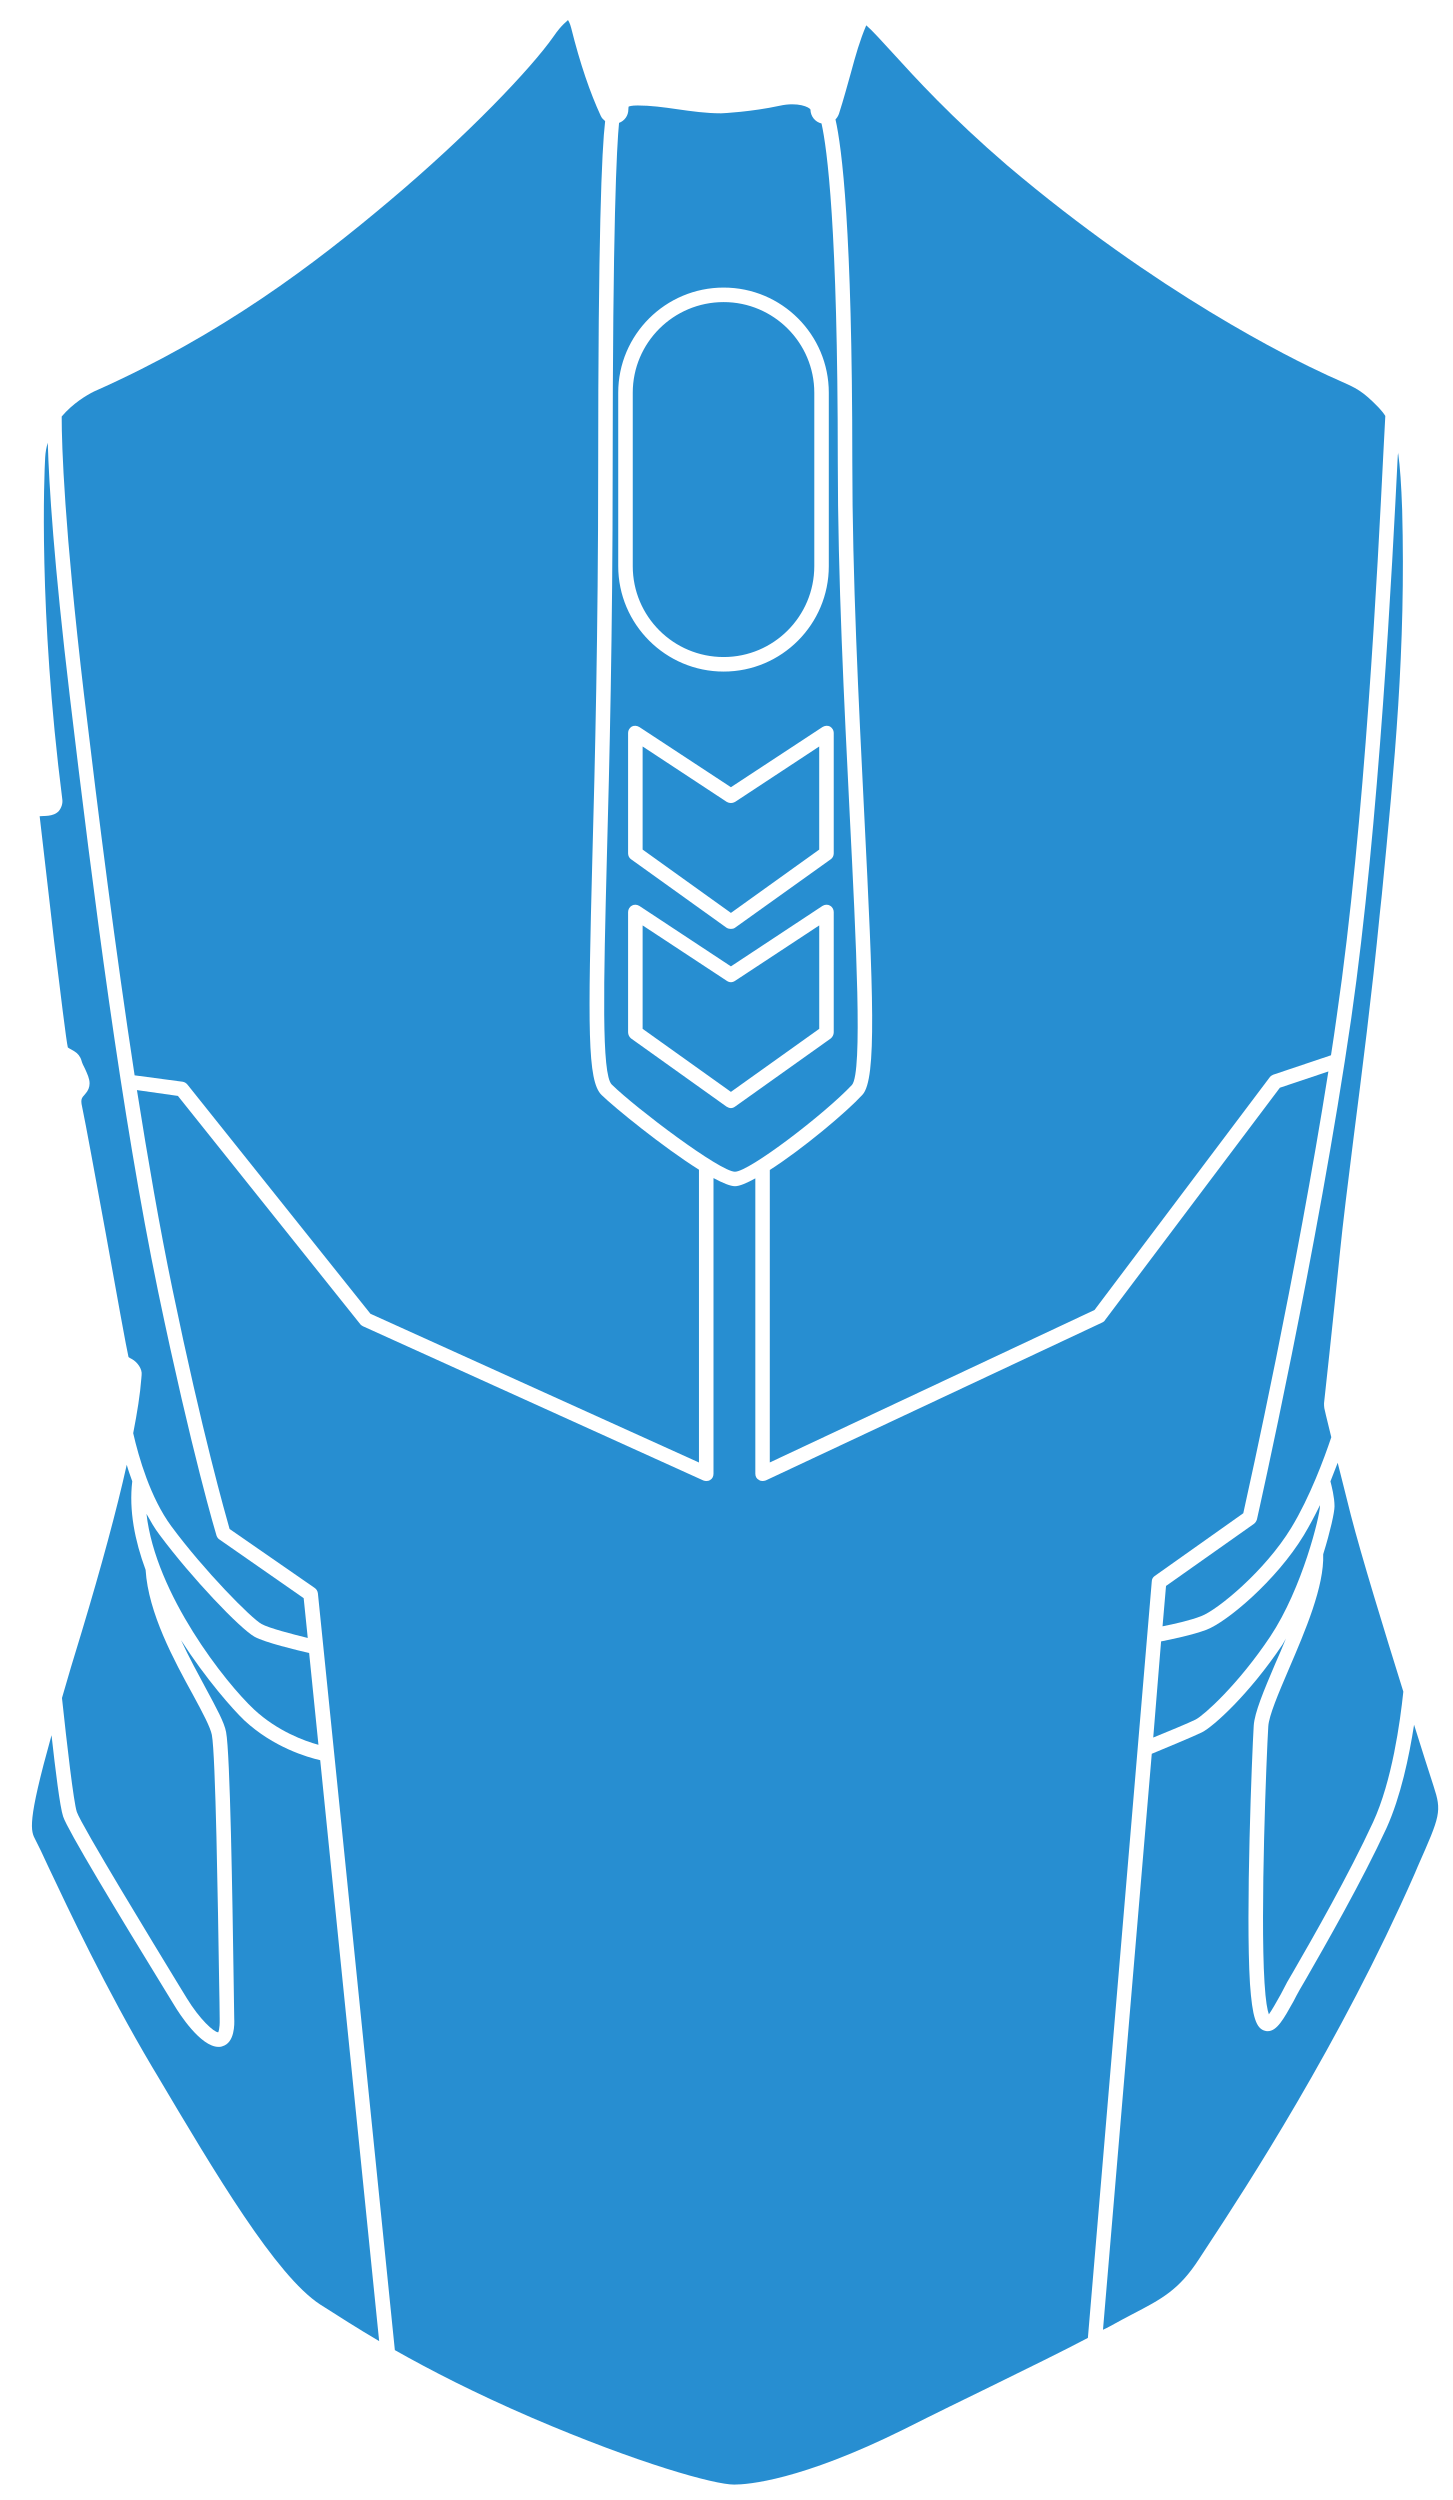
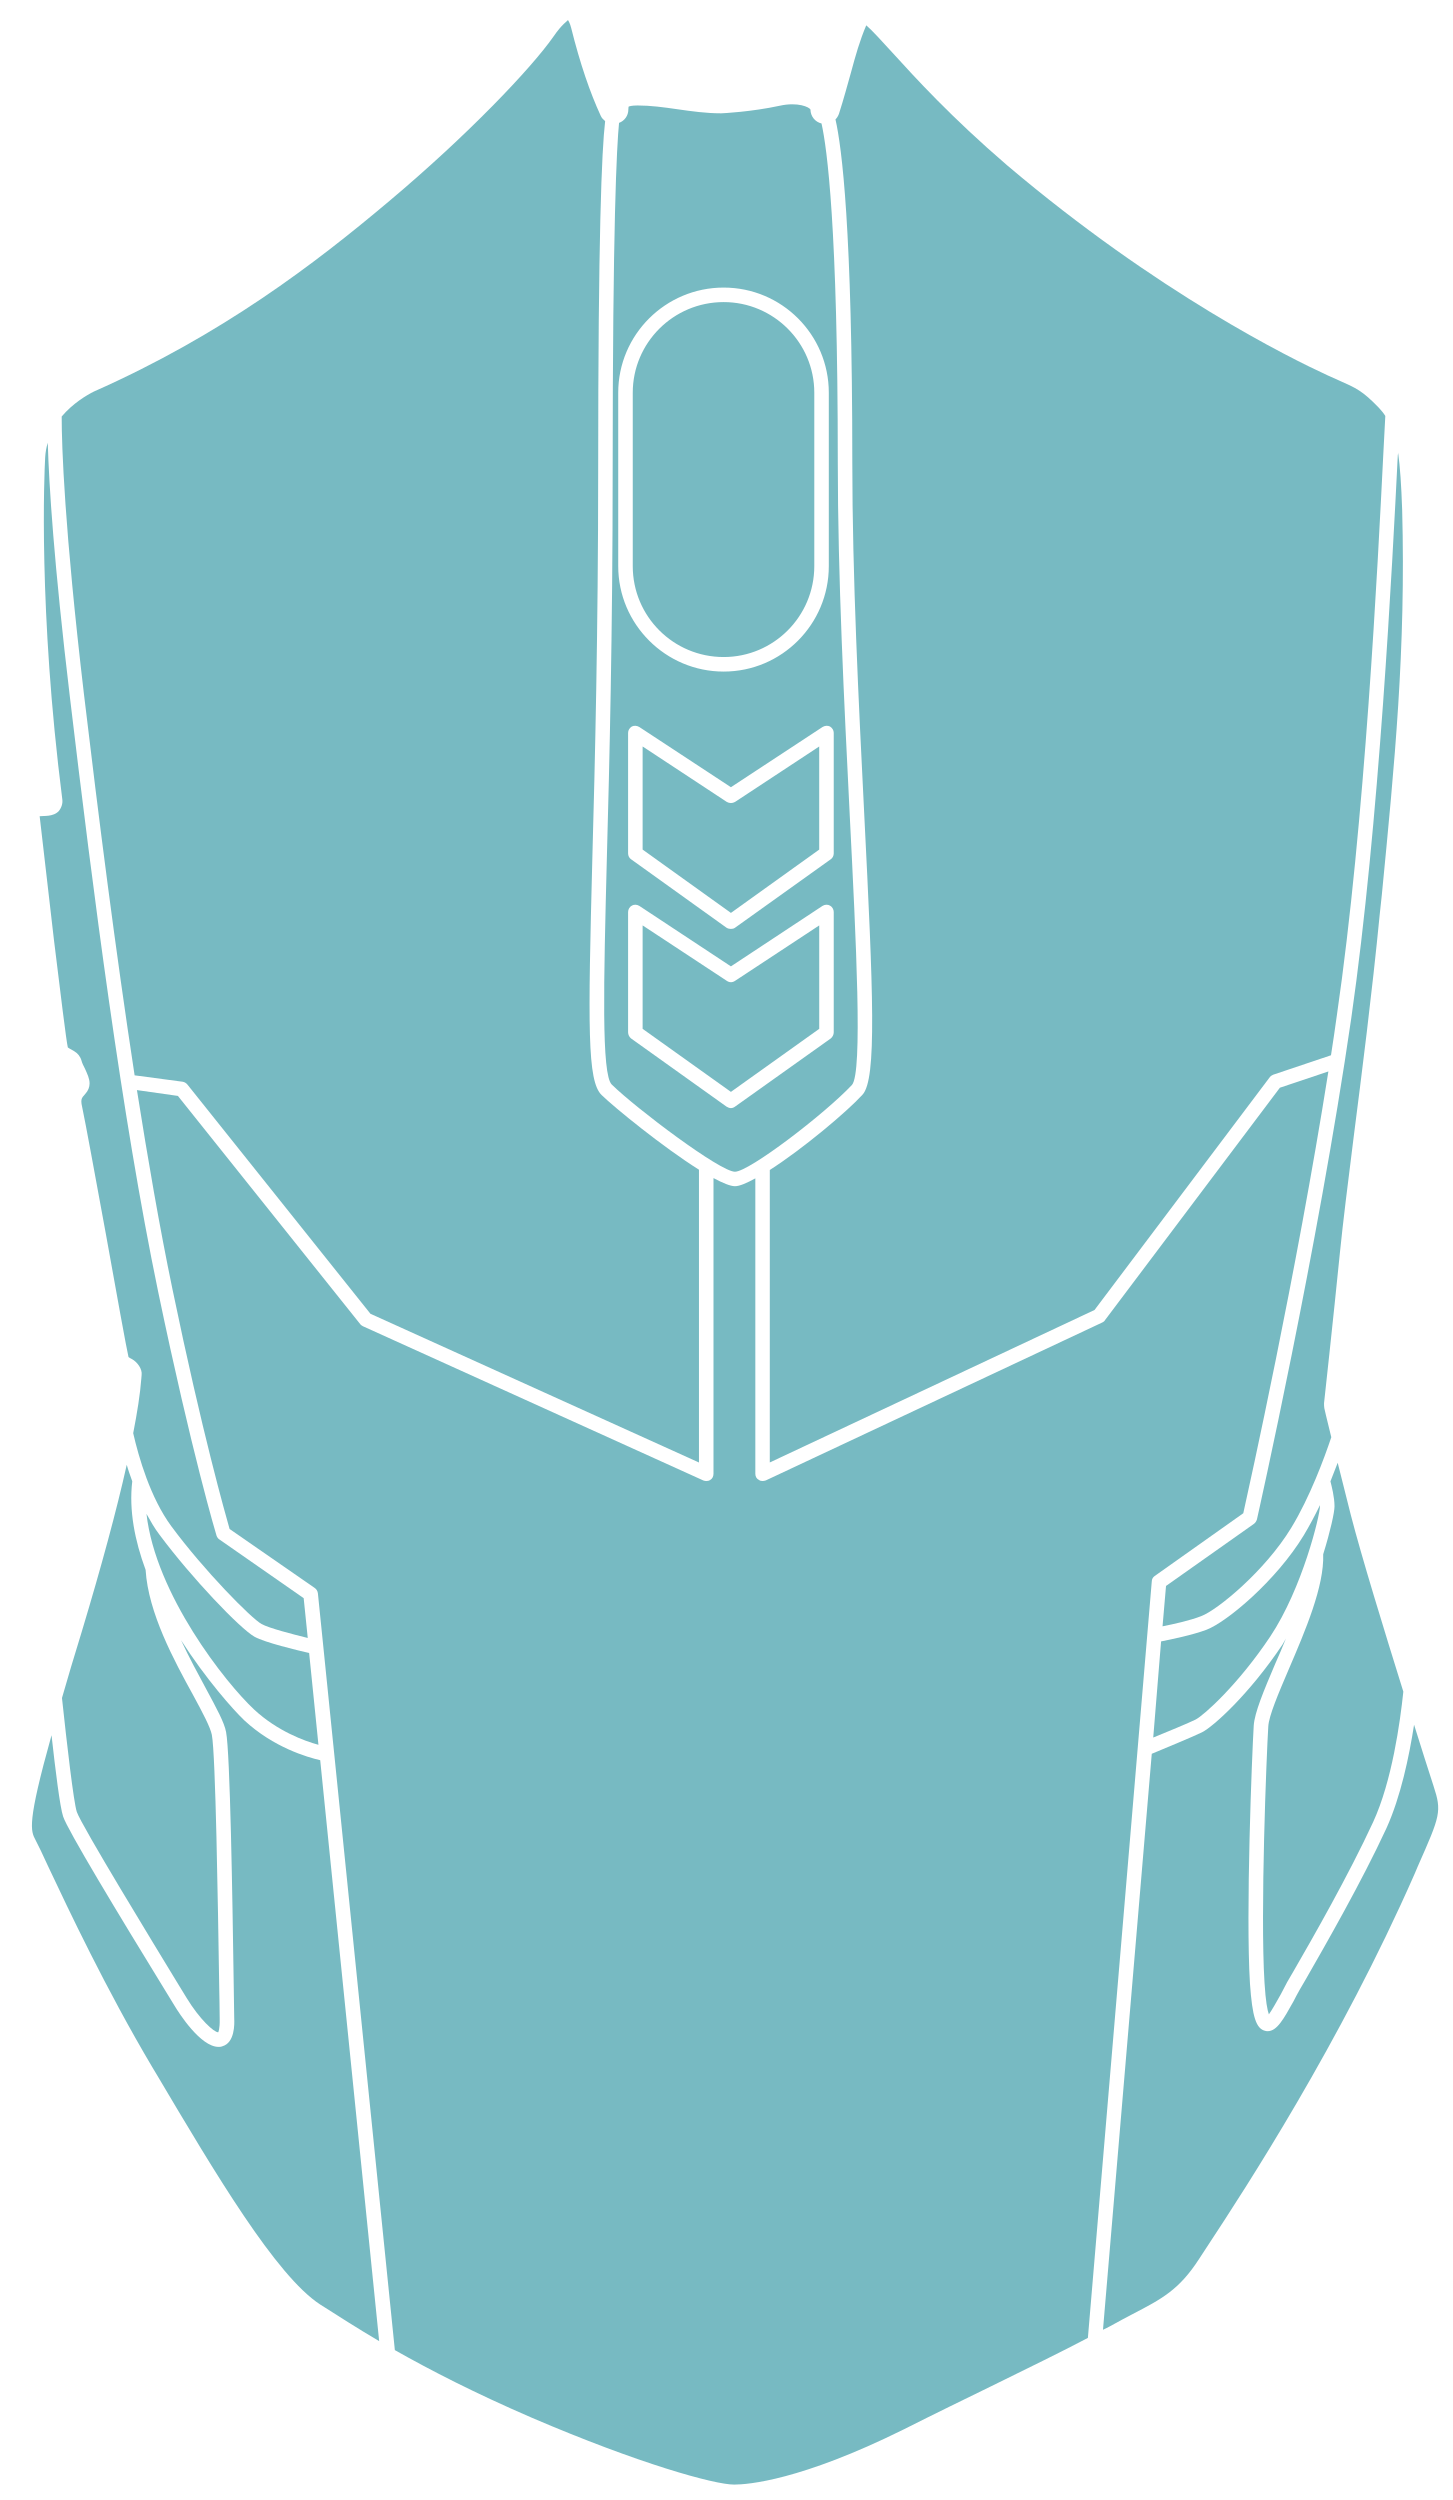
- <svg xmlns="http://www.w3.org/2000/svg" width="280pt" height="482pt" version="1.1" viewBox="0 0 280 482" id="svg380" fill="#278ED1">
+ <svg xmlns="http://www.w3.org/2000/svg" width="280pt" height="482pt" version="1.1" viewBox="0 0 280 482" id="svg380" fill="#77BAC2">
  <defs id="defs350">
    <symbol id="u" overflow="visible">
      <path d="m 18.766,-1.125 c -0.969,0.5 -1.98,0.875 -3.031,1.125 -1.043,0.258 -2.137,0.391 -3.281,0.391 -3.398,0 -6.09,-0.945 -8.078,-2.844 -1.992,-1.906 -2.984,-4.484 -2.984,-7.734 0,-3.258 0.992,-5.836 2.984,-7.734 1.988,-1.906 4.68,-2.859 8.078,-2.859 1.145,0 2.238,0.133 3.281,0.391 1.051,0.25 2.062,0.625 3.031,1.125 v 4.219 c -0.98,-0.656 -1.945,-1.141 -2.891,-1.453 -0.949,-0.312 -1.949,-0.469 -3,-0.469 -1.875,0 -3.352,0.605 -4.422,1.812 -1.074,1.199 -1.609,2.856 -1.609,4.969 0,2.106 0.535,3.762 1.609,4.969 1.07,1.199 2.547,1.797 4.422,1.797 1.051,0 2.051,-0.148 3,-0.453 0.945,-0.312 1.91,-0.801 2.891,-1.469 z" id="path287" />
    </symbol>
    <symbol id="b" overflow="visible">
      <path d="m 13.734,-11.141 c -0.438,-0.195 -0.871,-0.344 -1.297,-0.438 -0.418,-0.102 -0.84,-0.156 -1.266,-0.156 -1.262,0 -2.231,0.406 -2.906,1.219 -0.68,0.805 -1.016,1.953 -1.016,3.453 v 7.062 H 2.359 v -15.312 h 4.891 v 2.516 c 0.625,-1 1.344,-1.727 2.156,-2.188 0.82,-0.469 1.801,-0.703 2.938,-0.703 0.164,0 0.344,0.012 0.531,0.031 0.195,0.012 0.477,0.039 0.844,0.078 z" id="path290" />
    </symbol>
    <symbol id="a" overflow="visible">
      <path d="m 17.641,-7.703 v 1.406 H 6.188 c 0.125,1.148 0.539,2.008 1.25,2.578 0.707,0.574 1.703,0.859 2.984,0.859 1.031,0 2.082,-0.148 3.156,-0.453 1.082,-0.312 2.191,-0.773 3.328,-1.391 v 3.766 c -1.156,0.438 -2.312,0.766 -3.469,0.984 -1.156,0.227 -2.312,0.344 -3.469,0.344 -2.773,0 -4.93,-0.703 -6.469,-2.109 -1.531,-1.406 -2.297,-3.379 -2.297,-5.922 0,-2.5 0.754,-4.461 2.266,-5.891 1.508,-1.438 3.582,-2.156 6.219,-2.156 2.406,0 4.332,0.73 5.781,2.188 1.445,1.449 2.172,3.383 2.172,5.797 z m -5.031,-1.625 c 0,-0.926 -0.273,-1.672 -0.812,-2.234 -0.543,-0.57 -1.25,-0.859 -2.125,-0.859 -0.949,0 -1.719,0.266 -2.312,0.797 -0.594,0.531 -0.965,1.297 -1.109,2.297 z" id="path293" />
    </symbol>
    <symbol id="k" overflow="visible">
      <path d="m 9.219,-6.891 c -1.023,0 -1.793,0.172 -2.312,0.516 -0.512,0.344 -0.766,0.855 -0.766,1.531 0,0.625 0.207,1.117 0.625,1.469 0.414,0.344 0.988,0.516 1.719,0.516 0.926,0 1.703,-0.328 2.328,-0.984 0.633,-0.664 0.953,-1.492 0.953,-2.484 v -0.562 z m 7.469,-1.844 V 0 h -4.922 v -2.266 c -0.656,0.93 -1.398,1.605 -2.219,2.031 -0.824,0.414 -1.824,0.625 -3,0.625 -1.586,0 -2.871,-0.457 -3.859,-1.375 -0.992,-0.926 -1.484,-2.129 -1.484,-3.609 0,-1.789 0.613,-3.102 1.844,-3.938 1.238,-0.844 3.18,-1.266 5.828,-1.266 h 2.891 v -0.391 c 0,-0.77 -0.309,-1.332 -0.922,-1.688 -0.617,-0.363 -1.57,-0.547 -2.859,-0.547 -1.055,0 -2.031,0.105 -2.938,0.312 -0.898,0.211 -1.73,0.523 -2.5,0.938 v -3.734 c 1.039,-0.25 2.086,-0.441 3.141,-0.578 1.062,-0.133 2.125,-0.203 3.188,-0.203 2.758,0 4.75,0.547 5.969,1.641 1.227,1.086 1.844,2.856 1.844,5.312 z" id="path296" />
    </symbol>
    <symbol id="d" overflow="visible">
      <path d="m 7.703,-19.656 v 4.344 H 12.75 v 3.5 H 7.703 v 6.5 c 0,0.711 0.141,1.188 0.422,1.438 0.281,0.25 0.836,0.375 1.672,0.375 h 2.516 v 3.5 h -4.188 c -1.938,0 -3.312,-0.398 -4.125,-1.203 -0.805,-0.812 -1.203,-2.18 -1.203,-4.109 v -6.5 h -2.422 v -3.5 h 2.422 v -4.344 z" id="path299" />
    </symbol>
    <symbol id="j" overflow="visible">
      <path d="m 12.766,-13.078 v -8.203 h 4.922 V -1e-4 H 12.766 v -2.219 c -0.668,0.906 -1.406,1.57 -2.219,1.984 -0.813,0.414 -1.758,0.625 -2.828,0.625 -1.887,0 -3.434,-0.75 -4.641,-2.25 -1.211,-1.5 -1.812,-3.426 -1.812,-5.781 0,-2.363 0.602,-4.297 1.812,-5.797 1.207,-1.5 2.754,-2.25 4.641,-2.25 1.062,0 2,0.215 2.812,0.641 0.82,0.43 1.566,1.086 2.234,1.969 z m -3.219,9.922 c 1.039,0 1.836,-0.379 2.391,-1.141 0.551,-0.77 0.828,-1.883 0.828,-3.344 0,-1.457 -0.277,-2.566 -0.828,-3.328 -0.555,-0.77 -1.352,-1.156 -2.391,-1.156 -1.043,0 -1.84,0.387 -2.391,1.156 -0.555,0.762 -0.828,1.871 -0.828,3.328 0,1.461 0.273,2.574 0.828,3.344 0.551,0.762 1.348,1.141 2.391,1.141 z" id="path302" />
    </symbol>
    <symbol id="i" overflow="visible">
      <path d="m 10.5,-3.156 c 1.051,0 1.852,-0.379 2.406,-1.141 0.551,-0.77 0.828,-1.883 0.828,-3.344 0,-1.457 -0.277,-2.566 -0.828,-3.328 -0.555,-0.77 -1.355,-1.156 -2.406,-1.156 -1.055,0 -1.859,0.387 -2.422,1.156 -0.555,0.773 -0.828,1.883 -0.828,3.328 0,1.449 0.273,2.559 0.828,3.328 0.562,0.773 1.367,1.156 2.422,1.156 z m -3.25,-9.922 c 0.676,-0.883 1.422,-1.539 2.234,-1.969 0.82,-0.426 1.766,-0.641 2.828,-0.641 1.895,0 3.445,0.75 4.656,2.25 1.207,1.5 1.812,3.434 1.812,5.797 0,2.356 -0.605,4.281 -1.812,5.781 -1.211,1.5 -2.762,2.25 -4.656,2.25 -1.062,0 -2.008,-0.211 -2.828,-0.625 C 8.672,-0.66 7.926,-1.32 7.25,-2.219 V -2e-5 H 2.359 v -21.281 H 7.25 Z" id="path305" />
    </symbol>
    <symbol id="h" overflow="visible">
      <path d="m 0.344,-15.312 h 4.891 l 4.125,10.391 3.5,-10.391 h 4.891 l -6.438,16.766 c -0.648,1.695 -1.402,2.883 -2.266,3.562 -0.867,0.688 -2,1.031 -3.406,1.031 H 2.797 V 2.829 h 1.531 c 0.832,0 1.438,-0.137 1.812,-0.406 C 6.523,2.161 6.82,1.692 7.031,1.016 L 7.172,0.595 Z" id="path308" />
    </symbol>
    <symbol id="g" overflow="visible">
      <path d="M 14.953,-3.719 H 6.734 L 5.422,0 H 0.141 L 7.703,-20.406 h 6.266 L 21.531,0 H 16.25 Z M 8.047,-7.5 h 5.578 l -2.781,-8.125 z" id="path311" />
    </symbol>
    <symbol id="t" overflow="visible">
      <path d="M 2.359,-21.281 H 7.25 V 0 H 2.359 Z" id="path314" />
    </symbol>
    <symbol id="c" overflow="visible">
      <path d="m 9.641,-12.188 c -1.086,0 -1.914,0.391 -2.484,1.172 -0.574,0.781 -0.859,1.906 -0.859,3.375 0,1.469 0.285,2.594 0.859,3.375 0.57,0.773 1.398,1.156 2.484,1.156 1.062,0 1.875,-0.383 2.438,-1.156 0.57,-0.781 0.859,-1.906 0.859,-3.375 0,-1.469 -0.289,-2.594 -0.859,-3.375 -0.562,-0.781 -1.375,-1.172 -2.438,-1.172 z m 0,-3.5 c 2.633,0 4.691,0.715 6.172,2.141 1.477,1.418 2.219,3.387 2.219,5.906 0,2.512 -0.742,4.481 -2.219,5.906 C 14.332,-0.317 12.273,0.39 9.641,0.39 6.992,0.39 4.926,-0.317 3.438,-1.735 1.945,-3.161 1.203,-5.13 1.203,-7.641 c 0,-2.519 0.742,-4.488 2.234,-5.906 1.488,-1.426 3.555,-2.141 6.203,-2.141 z" id="path317" />
    </symbol>
    <symbol id="f" overflow="visible">
      <path d="M 17.75,-9.328 V 0 h -4.922 v -7.141 c 0,-1.32 -0.031,-2.234 -0.094,-2.734 -0.062,-0.5 -0.168,-0.867 -0.312,-1.109 -0.188,-0.312 -0.449,-0.555 -0.781,-0.734 -0.324,-0.176 -0.695,-0.266 -1.109,-0.266 -1.023,0 -1.824,0.398 -2.406,1.188 -0.586,0.781 -0.875,1.871 -0.875,3.266 V -1e-4 H 2.359 v -15.312 H 7.25 v 2.234 c 0.738,-0.883 1.52,-1.539 2.344,-1.969 0.832,-0.426 1.75,-0.641 2.75,-0.641 1.77,0 3.113,0.547 4.031,1.641 0.914,1.086 1.375,2.656 1.375,4.719 z" id="path320" />
    </symbol>
    <symbol id="e" overflow="visible">
      <path d="m 12.422,-21.281 v 3.219 H 9.719 c -0.688,0 -1.172,0.125 -1.453,0.375 -0.273,0.25 -0.406,0.688 -0.406,1.312 v 1.062 h 4.188 v 3.5 H 7.86 V -2e-4 h -4.891 v -11.812 h -2.438 v -3.5 h 2.438 v -1.062 c 0,-1.664 0.461,-2.898 1.391,-3.703 0.926,-0.801 2.367,-1.203 4.328,-1.203 z" id="path323" />
    </symbol>
    <symbol id="s" overflow="visible">
      <path d="m 0.422,-15.312 h 4.891 l 3.828,10.578 3.797,-10.578 h 4.906 L 11.812,0 h -5.375 z" id="path326" />
    </symbol>
    <symbol id="r" overflow="visible">
      <path d="m 16.547,-12.766 c 0.613,-0.945 1.348,-1.672 2.203,-2.172 0.852,-0.5 1.789,-0.75 2.812,-0.75 1.758,0 3.098,0.547 4.016,1.641 0.926,1.086 1.391,2.656 1.391,4.719 V -4e-4 h -4.922 v -7.984 -0.359 c 0.008,-0.133 0.016,-0.32 0.016,-0.562 0,-1.082 -0.164,-1.863 -0.484,-2.344 -0.312,-0.488 -0.824,-0.734 -1.531,-0.734 -0.93,0 -1.648,0.387 -2.156,1.156 -0.512,0.762 -0.773,1.867 -0.781,3.312 v 7.516 h -4.922 v -7.984 c 0,-1.695 -0.148,-2.785 -0.438,-3.266 -0.293,-0.488 -0.812,-0.734 -1.562,-0.734 -0.938,0 -1.664,0.387 -2.172,1.156 -0.512,0.762 -0.766,1.859 -0.766,3.297 v 7.531 h -4.922 v -15.312 h 4.922 v 2.234 c 0.602,-0.863 1.289,-1.516 2.062,-1.953 0.781,-0.438 1.641,-0.656 2.578,-0.656 1.062,0 2,0.258 2.812,0.766 0.812,0.512 1.426,1.23 1.844,2.156 z" id="path329" />
    </symbol>
    <symbol id="q" overflow="visible">
      <path d="M 17.75,-9.328 V 0 h -4.922 v -7.109 c 0,-1.344 -0.031,-2.266 -0.094,-2.766 -0.062,-0.5 -0.168,-0.867 -0.312,-1.109 -0.188,-0.312 -0.449,-0.555 -0.781,-0.734 -0.324,-0.176 -0.695,-0.266 -1.109,-0.266 -1.023,0 -1.824,0.398 -2.406,1.188 -0.586,0.781 -0.875,1.871 -0.875,3.266 V -1e-4 H 2.359 v -21.281 H 7.25 v 8.203 c 0.738,-0.883 1.52,-1.539 2.344,-1.969 0.832,-0.426 1.75,-0.641 2.75,-0.641 1.77,0 3.113,0.547 4.031,1.641 0.914,1.086 1.375,2.656 1.375,4.719 z" id="path332" />
    </symbol>
    <symbol id="p" overflow="visible">
      <path d="m 2.578,-20.406 h 5.875 l 7.422,14 v -14 h 4.984 V 0 h -5.875 L 7.562,-14 V 0 H 2.578 Z" id="path335" />
    </symbol>
    <symbol id="o" overflow="visible">
      <path d="m 2.188,-5.969 v -9.344 h 4.922 v 1.531 c 0,0.836 -0.008,1.875 -0.016,3.125 -0.012,1.25 -0.016,2.086 -0.016,2.5 0,1.242 0.031,2.133 0.094,2.672 0.07,0.543 0.18,0.934 0.328,1.172 0.207,0.324 0.473,0.574 0.797,0.75 0.32,0.168 0.691,0.25 1.109,0.25 1.02,0 1.82,-0.391 2.406,-1.172 0.582,-0.781 0.875,-1.867 0.875,-3.266 v -7.562 h 4.891 V -6e-4 H 12.688 V -2.219 C 11.945,-1.321 11.164,-0.661 10.344,-0.235 9.519,0.179 8.609,0.39 7.609,0.39 5.848,0.39 4.504,-0.149 3.578,-1.235 2.648,-2.317 2.188,-3.895 2.188,-5.969 Z" id="path338" />
    </symbol>
    <symbol id="n" overflow="visible">
      <path d="m 2.578,-20.406 h 8.734 c 2.594,0 4.582,0.578 5.969,1.734 1.395,1.148 2.094,2.789 2.094,4.922 0,2.137 -0.699,3.781 -2.094,4.938 -1.387,1.156 -3.375,1.734 -5.969,1.734 H 7.828 V 3e-4 h -5.25 z m 5.25,3.812 v 5.703 H 10.75 c 1.02,0 1.805,-0.25 2.359,-0.75 0.562,-0.5 0.844,-1.203 0.844,-2.109 0,-0.914 -0.281,-1.617 -0.844,-2.109 -0.555,-0.488 -1.34,-0.734 -2.359,-0.734 z" id="path341" />
    </symbol>
    <symbol id="m" overflow="visible">
      <path d="M 2.359,-15.312 H 7.25 v 15.031 c 0,2.051 -0.496,3.617 -1.484,4.703 -0.98,1.082 -2.406,1.625 -4.281,1.625 H -0.938 V 2.828 h 0.859 c 0.926,0 1.562,-0.211 1.906,-0.625 0.352,-0.418 0.531,-1.246 0.531,-2.484 z m 0,-5.969 H 7.25 v 4 H 2.359 Z" id="path344" />
    </symbol>
    <symbol id="l" overflow="visible">
      <path d="m 14.719,-14.828 v 3.984 c -0.656,-0.457 -1.324,-0.797 -2,-1.016 -0.668,-0.219 -1.359,-0.328 -2.078,-0.328 -1.367,0 -2.434,0.402 -3.203,1.203 -0.762,0.793 -1.141,1.906 -1.141,3.344 0,1.43 0.379,2.543 1.141,3.344 0.77,0.793 1.836,1.188 3.203,1.188 0.758,0 1.484,-0.109 2.172,-0.328 0.688,-0.227 1.32,-0.566 1.906,-1.016 v 4 c -0.762,0.281 -1.539,0.488 -2.328,0.625 -0.781,0.145 -1.574,0.219 -2.375,0.219 -2.762,0 -4.922,-0.707 -6.484,-2.125 -1.555,-1.414 -2.328,-3.383 -2.328,-5.906 0,-2.531 0.773,-4.504 2.328,-5.922 1.562,-1.414 3.723,-2.125 6.484,-2.125 0.801,0 1.594,0.074 2.375,0.219 0.781,0.137 1.555,0.352 2.328,0.641 z" id="path347" />
    </symbol>
  </defs>
  <g id="g378" transform="translate(-211.0946,-38.73341)">
    <path d="m 225.9,388.06 c -0.617,-1.902 -1.902,-13.047 -2.856,-21.953 1.062,-3.695 2.297,-7.894 3.809,-12.77 3.809,-12.656 6.719,-23.406 8.68,-32.199 0.281,1.062 0.672,2.07 1.062,3.191 -0.672,5.602 0.504,11.48 2.574,17.078 0.504,8.289 5.488,17.473 9.184,24.191 1.793,3.305 3.305,6.16 3.586,7.617 0.727,3.754 1.176,33.098 1.398,47.207 0.055,3.305 0.113,5.938 0.113,7.504 0.055,2.07 -0.281,2.633 -0.281,2.633 -0.84,0 -3.586,-2.519 -6.047,-6.551 l -1.68,-2.742 c -4.59,-7.559 -18.645,-30.574 -19.543,-33.207 z" id="path352" />
    <path d="m 235.87,300.37 c -0.281,-1.062 -2.465,-13.105 -4.367,-23.742 -2.07,-11.312 -4.031,-21.953 -4.426,-23.742 -0.504,-2.238 -0.391,-2.297 0.504,-3.305 0.504,-0.559 0.785,-1.23 0.785,-1.961 0,-0.953 -0.449,-1.848 -0.895,-2.856 -0.281,-0.504 -0.559,-1.121 -0.672,-1.566 -0.223,-0.785 -0.727,-1.398 -1.398,-1.793 -0.953,-0.504 -1.23,-0.727 -1.23,-0.727 -0.281,-1.121 -1.457,-10.754 -2.688,-20.832 -1.176,-10.078 -2.406,-20.719 -2.742,-23.742 0.672,-0.113 2.633,0.168 3.695,-1.008 0.504,-0.617 0.785,-1.457 0.672,-2.238 -4.648,-36.512 -3.473,-63 -3.305,-65.91 0.055,-1.008 0.223,-1.961 0.504,-2.856 0.223,8.062 1.176,23.129 4.258,49 4.481,37.633 9.969,80.641 17.023,114.69 6.496,31.191 11.199,46.871 11.258,47.039 0.113,0.281 0.281,0.559 0.559,0.727 l 16.238,11.312 0.785,7.672 c -2.969,-0.727 -7.504,-1.902 -8.902,-2.688 -1.961,-1.062 -11.09,-10.305 -17.414,-18.871 -4.031,-5.488 -6.273,-13.273 -7.336,-17.922 0.785,-4.031 1.344,-7.559 1.566,-10.527 l 0.055,-0.672 c 0.168,-1.176 -0.84,-2.519 -1.848,-3.078 -0.23,-0.121 -0.566,-0.289 -0.68,-0.402 z" id="path354" />
    <path d="m 260.17,354.3 c 2.016,1.121 8.121,2.574 10.527,3.137 l 1.793,17.695 c -2.688,-0.727 -7.894,-2.633 -12.375,-6.777 -5.543,-5.152 -19.039,-22.289 -20.777,-37.742 0.785,1.398 1.566,2.801 2.519,4.031 6.16,8.289 15.512,18.086 18.312,19.656 z" id="path356" />
    <path d="m 272.83,378.1 11.367,112 c -4.199,-2.465 -7.84,-4.816 -11.367,-7.055 -8.512,-5.543 -20.215,-25.258 -31.527,-44.352 l -0.84,-1.398 c -8.961,-15.121 -16.129,-30.352 -19.992,-38.527 -1.176,-2.574 -2.07,-4.426 -2.519,-5.266 -0.953,-1.793 -1.68,-3.191 3.078,-20.215 0.727,6.551 1.625,13.887 2.238,15.68 0.84,2.574 10.473,18.535 19.824,33.77 l 1.68,2.742 c 0.84,1.398 4.984,7.894 8.457,7.894 0.223,0 0.449,0 0.727,-0.113 2.406,-0.672 2.352,-4.258 2.297,-5.375 l -0.113,-7.504 c -0.223,-15.289 -0.672,-43.68 -1.457,-47.711 -0.336,-1.848 -1.848,-4.594 -3.863,-8.344 -1.512,-2.801 -3.246,-5.992 -4.816,-9.352 4.816,7.504 10.023,13.383 12.207,15.457 5.606,5.203 12.156,7.106 14.621,7.668 z" id="path358" />
    <path d="m 227.3,172.74 c -3.809,-32.367 -4.312,-47.992 -4.312,-53.703 2.129,-2.519 4.762,-4.09 6.215,-4.816 24.754,-10.977 42.672,-24.695 56.953,-36.734 15.062,-12.656 27.328,-25.535 31.641,-31.695 1.68,-2.465 2.742,-3.023 2.801,-3.191 0.113,0.168 0.391,0.617 0.617,1.512 1.734,6.945 3.641,12.488 5.711,16.969 0.168,0.391 0.504,0.727 0.84,1.008 -0.672,5.769 -1.344,21.895 -1.344,67.594 0,30.855 -0.617,56.055 -1.121,74.426 -0.84,32.648 -1.008,43.062 1.793,45.754 2.465,2.406 11.816,10.023 18.762,14.391 v 56.449 l -63.336,-28.672 -35.281,-44.184 c -0.223,-0.281 -0.559,-0.504 -0.953,-0.559 l -9.238,-1.23 c -3.699,-24.203 -6.945,-49.793 -9.746,-73.316 z" id="path360" />
    <path d="m 352.8,193.35 16.238,-10.695 v 19.879 l -17.023,12.207 -17.023,-12.207 v -19.879 l 16.238,10.695 c 0.504,0.281 1.066,0.281 1.57,0 z" id="path362" />
    <path d="m 352.8,227.85 c -0.504,0.336 -1.062,0.336 -1.566,0 l -16.238,-10.695 v 19.938 l 17.023,12.152 17.023,-12.152 v -19.938 z m 0,0 c -0.504,0.336 -1.062,0.336 -1.566,0 l -16.238,-10.695 v 19.938 l 17.023,12.152 17.023,-12.152 v -19.938 z m 22.117,-32.09 c -1.062,-21.449 -2.297,-45.754 -2.297,-67.984 0,-45.305 -2.07,-60.48 -3.137,-65.238 -1.23,-0.281 -2.129,-1.398 -2.129,-2.688 -0.223,-0.449 -2.406,-1.512 -5.938,-0.727 -5.434,1.176 -10.977,1.457 -11.258,1.457 h -0.113 c -2.801,0 -5.602,-0.391 -8.344,-0.785 -2.688,-0.391 -5.207,-0.727 -7.672,-0.727 -1.176,0 -1.625,0.168 -1.734,0.223 0,0 -0.055,0.223 -0.055,0.559 0,1.176 -0.727,2.184 -1.793,2.574 -0.449,4.594 -1.23,19.488 -1.23,67.258 0,30.91 -0.617,56.113 -1.121,74.48 -0.617,24.246 -1.062,41.719 0.953,43.68 4.762,4.648 20.887,16.801 23.742,16.801 2.742,0 17.305,-11.145 22.566,-16.742 2.082,-2.41 0.793,-27.723 -0.441,-52.141 z m -44.629,-81.309 c 0,-11.199 9.129,-20.273 20.328,-20.273 11.199,0 20.273,9.07 20.273,20.273 v 33.434 c 0,11.199 -9.07,20.328 -20.273,20.328 -11.199,0 -20.328,-9.129 -20.328,-20.328 z m 41.551,123.31 c 0,0.449 -0.223,0.895 -0.559,1.176 l -18.48,13.16 c -0.223,0.168 -0.504,0.281 -0.785,0.281 -0.281,0 -0.559,-0.113 -0.84,-0.281 l -18.426,-13.16 c -0.336,-0.281 -0.559,-0.727 -0.559,-1.176 v -23.184 c 0,-0.504 0.281,-1.008 0.727,-1.23 0.449,-0.281 1.008,-0.223 1.457,0.055 l 17.641,11.648 17.641,-11.648 c 0.449,-0.281 1.008,-0.336 1.457,-0.055 0.449,0.223 0.727,0.727 0.727,1.23 z m 0,-34.492 c 0,0.449 -0.223,0.895 -0.559,1.121 l -18.48,13.215 c -0.223,0.168 -0.504,0.223 -0.785,0.223 -0.281,0 -0.559,-0.055 -0.84,-0.223 l -18.426,-13.215 c -0.336,-0.223 -0.559,-0.672 -0.559,-1.121 v -23.238 c 0,-0.504 0.281,-0.953 0.727,-1.23 0.449,-0.223 1.008,-0.168 1.457,0.113 l 17.641,11.594 17.641,-11.594 c 0.449,-0.281 1.008,-0.336 1.457,-0.113 0.449,0.281 0.727,0.727 0.727,1.23 z m -20.609,24.582 -16.238,-10.695 v 19.938 l 17.023,12.152 17.023,-12.152 V 217.156 L 352.8,227.851 c -0.504,0.336 -1.066,0.336 -1.57,0 z m -0.613,-62.441 c 9.633,0 17.473,-7.84 17.473,-17.527 v -33.434 c 0,-9.633 -7.84,-17.473 -17.473,-17.473 -9.688,0 -17.527,7.84 -17.527,17.473 v 33.434 c -0.004,9.688 7.84,17.527 17.527,17.527 z" id="path364" />
    <path d="m 465.58,328.93 v 0.223 c 0,1.734 -3.359,15.734 -9.574,25.09 -6.16,9.238 -12.77,15.176 -14.391,16.016 -1.23,0.617 -5.543,2.406 -8.176,3.473 l 1.512,-18.535 c 1.961,-0.391 6.047,-1.23 8.734,-2.238 3.977,-1.512 13.496,-9.52 18.762,-18.199 1.117,-1.855 2.184,-3.871 3.133,-5.828 z" id="path366" />
    <path d="m 433.16,343.6 -12.32,145.88 c -4.984,2.633 -11.199,5.656 -18.594,9.297 -5.039,2.465 -10.695,5.207 -16.91,8.344 -19.879,9.855 -30.07,10.641 -32.703,10.641 -3.809,0 -18.367,-4.031 -38.977,-12.879 -11.145,-4.816 -19.488,-9.129 -26.434,-13.047 l -14.84,-145.94 c -0.055,-0.391 -0.281,-0.785 -0.617,-1.008 l -16.406,-11.367 c -0.785,-2.801 -5.207,-18.199 -11.031,-46.312 -2.465,-11.871 -4.703,-24.863 -6.832,-38.305 l 7.894,1.121 35.168,44.016 c 0.113,0.168 0.336,0.281 0.504,0.391 l 65.633,29.734 c 0.168,0.055 0.391,0.113 0.559,0.113 0.281,0 0.559,-0.055 0.785,-0.223 0.391,-0.223 0.617,-0.672 0.617,-1.176 v -57.012 c 1.793,0.953 3.246,1.566 4.144,1.566 0.895,0 2.297,-0.617 3.922,-1.512 v 56.953 c 0,0.504 0.223,0.953 0.672,1.176 0.223,0.168 0.449,0.223 0.727,0.223 0.223,0 0.391,-0.055 0.617,-0.113 l 64.902,-30.465 c 0.223,-0.113 0.391,-0.223 0.504,-0.449 l 33.711,-44.801 9.352,-3.137 c -6.215,39.312 -15.289,80.137 -16.406,85.176 l -17.078,12.098 c -0.34,0.23 -0.562,0.621 -0.562,1.016 z" id="path368" />
    <path d="m 375.42,127.78 c 0,-44.969 -2.016,-60.648 -3.246,-66.023 0.277,-0.281 0.5,-0.617 0.668,-1.066 0.953,-2.969 1.625,-5.543 2.297,-7.894 0.953,-3.527 1.734,-6.273 2.969,-9.184 1.176,1.008 3.078,3.137 4.984,5.207 4.535,4.984 11.367,12.488 22.176,21.785 29.062,24.641 54.602,37.184 61.77,40.488 l 2.129,0.953 c 3.414,1.512 4.594,2.016 7.785,5.32 0.449,0.504 0.895,1.008 1.23,1.566 -0.113,1.902 -0.223,4.426 -0.391,7.449 -1.062,21.168 -3.527,70.84 -8.961,108.19 -0.336,2.519 -0.727,5.039 -1.121,7.617 l -11.148,3.75 c -0.281,0.113 -0.504,0.281 -0.672,0.504 l -33.77,44.855 -62.609,29.398 0.004,-56.391 c 6.383,-4.09 14.785,-11.145 17.863,-14.504 2.801,-2.969 2.07,-19.711 0.336,-54.207 -1.062,-21.395 -2.293,-45.641 -2.293,-67.816 z" id="path370" />
    <path d="m 471.52,330.78 c 2.129,8.23 6.383,22.062 10.137,34.105 -0.617,5.879 -2.184,17.246 -5.824,25.145 -4.703,10.191 -11.648,22.344 -15.398,28.84 l -1.176,2.016 c -0.391,0.785 -0.84,1.566 -1.23,2.352 -0.727,1.289 -1.68,3.023 -2.297,3.863 -0.281,-0.785 -0.617,-2.465 -0.84,-6.106 -0.84,-13.609 0.391,-43.902 0.727,-49.391 0.113,-2.07 1.961,-6.383 3.922,-10.977 3.246,-7.559 6.887,-16.07 6.664,-22.23 1.398,-4.481 2.184,-8.121 2.184,-9.238 0,-1.793 -0.559,-3.922 -0.785,-4.816 0.504,-1.289 0.953,-2.465 1.398,-3.586 0.672,2.742 1.512,6.047 2.519,10.023 z" id="path372" />
    <path d="m 471.63,234.96 c 5.375,-37.465 7.894,-87.191 8.961,-108.47 0.055,-0.168 0.055,-0.336 0.055,-0.504 0.391,2.801 0.617,6.273 0.785,11.031 0.727,26.992 -1.457,48.887 -3.922,74.258 l -0.391,3.641 c -1.512,15.512 -3.473,30.801 -5.039,43.062 -1.121,8.902 -2.07,16.52 -2.633,22.121 -1.344,13.383 -3.078,29.176 -3.078,29.176 0,0.336 0,0.617 0.055,0.953 0,0 0.391,1.793 1.344,5.602 -1.344,4.031 -4.144,11.594 -7.727,17.473 -5.039,8.289 -14.223,15.848 -17.359,17.023 -2.129,0.84 -5.434,1.566 -7.449,1.961 l 0.672,-7.785 16.969,-11.984 c 0.281,-0.223 0.449,-0.504 0.559,-0.84 0.109,-0.508 11.703,-51.918 18.199,-96.715 z" id="path374" />
    <path d="m 487.48,383.08 c 1.625,4.93 1.289,5.711 -3.023,15.457 l -0.617,1.457 c -14.336,32.648 -32.762,60.871 -39.762,71.512 l -1.793,2.742 c -3.863,5.992 -7.223,7.727 -12.824,10.641 -1.344,0.727 -2.801,1.457 -4.367,2.352 -0.391,0.223 -0.895,0.449 -1.344,0.672 l 9.406,-111.05 c 2.129,-0.895 8.121,-3.359 9.688,-4.144 2.129,-1.062 9.07,-7.281 15.512,-16.91 0.223,-0.391 0.449,-0.785 0.672,-1.176 -0.672,1.68 -1.398,3.359 -2.07,4.871 -2.238,5.266 -3.977,9.406 -4.144,11.93 -0.336,5.543 -1.566,36.008 -0.727,49.727 0.449,6.441 1.176,8.734 2.969,9.129 0.168,0.055 0.336,0.055 0.449,0.055 1.793,0 3.078,-2.352 4.984,-5.769 0.391,-0.785 0.785,-1.512 1.23,-2.297 l 1.176,-2.016 c 3.754,-6.551 10.754,-18.762 15.512,-29.062 2.742,-6.047 4.367,-13.777 5.32,-19.938 1.457,4.707 2.801,8.852 3.754,11.816 z" id="path376" />
  </g>
</svg>
